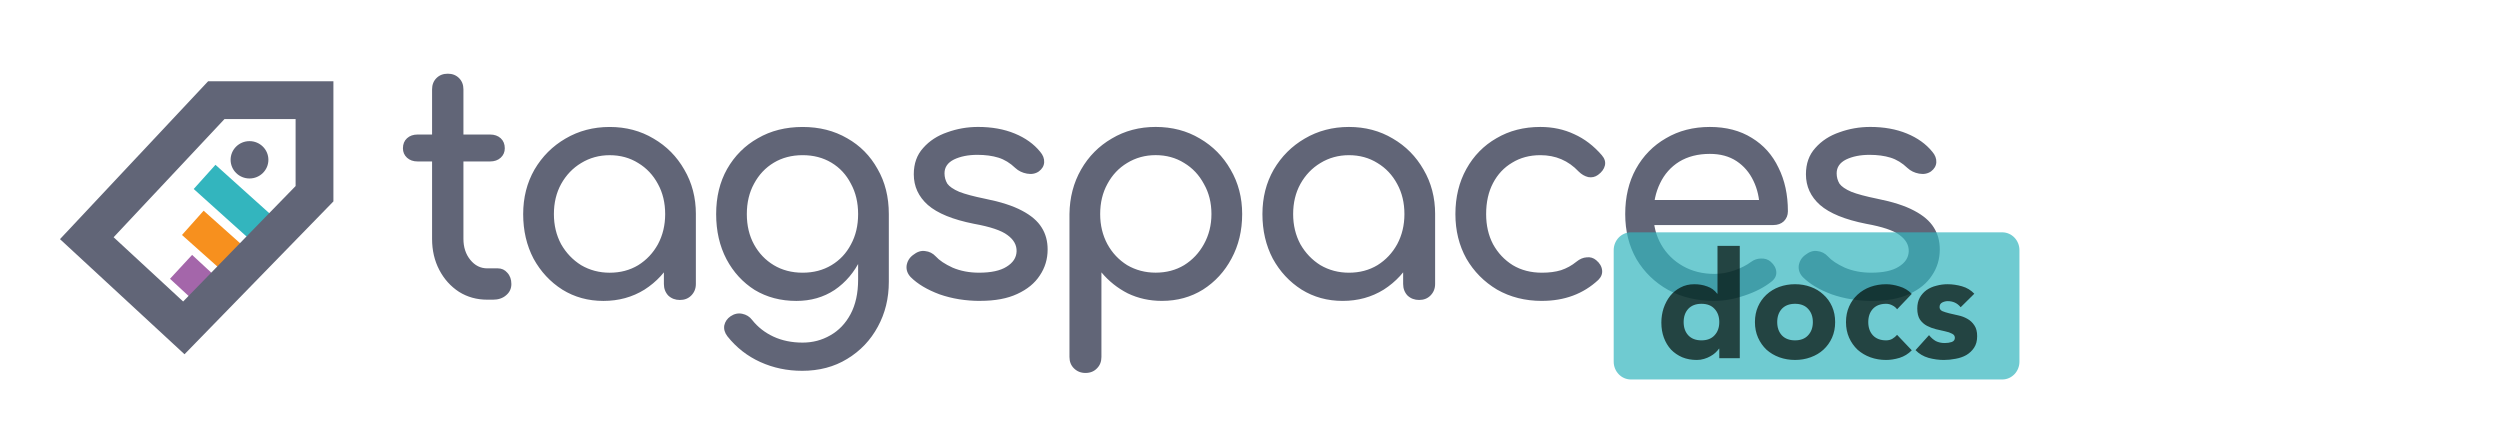
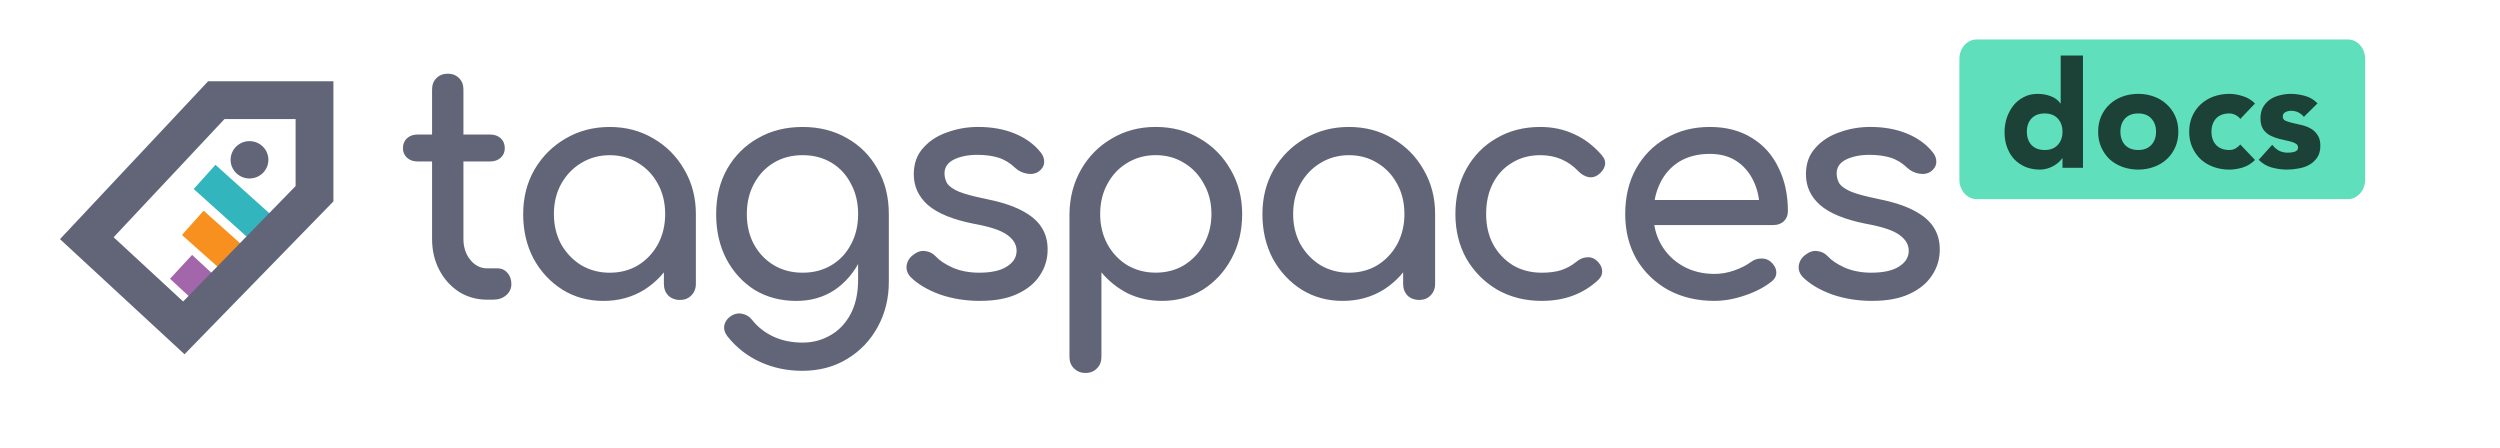
<svg xmlns="http://www.w3.org/2000/svg" width="190mm" height="34mm" version="1.1" viewBox="0 0 190 34" id="svg44">
  <defs id="defs48" />
  <ellipse cx="18.962" cy="12.145" rx="1.436" ry="1.419" fill="#616577" id="ellipse2" style="stroke-width:0.925" />
  <g id="g14" transform="matrix(0.9246743,0,0,0.9246743,1.951741,0.03591334)">
    <g stroke-width="2.674" id="g10">
      <path d="M 15.219,24.158 12.77,21.893" fill="none" stroke="#a466aa" id="path4" />
      <path d="M 19.601,18.905 14.704,14.501" fill="#f7901e" stroke="#33b5be" id="path6" />
      <path d="M 17.474,21.611 13.736,18.277" fill="#616577" stroke="#f7901e" id="path8" />
    </g>
    <path d="m 15.667,8.195 h 8.072 v 7.689 l -10.741,11.026 -7.974,-7.372 z" fill="none" stroke="#616577" stroke-width="3.107" id="path12" />
  </g>
  <g fill="#616577" stroke-width="0.265px" aria-label="TagSpaces Docs" id="g42" transform="matrix(1.119809,0,0,1.119809,-0.3378464,-3.905977)">
    <path d="m 33.37,23.827 c -0.709,0 -1.347,-0.177 -1.914,-0.531 -0.567,-0.369 -1.014,-0.865 -1.34,-1.489 -0.327,-0.624 -0.49,-1.326 -0.49,-2.107 V 9.554 c 0,-0.312 0.099,-0.567 0.298,-0.766 0.198,-0.198 0.454,-0.298 0.766,-0.298 0.312,0 0.567,0.099 0.766,0.298 0.198,0.198 0.298,0.454 0.298,0.766 V 19.701 c 0,0.567 0.156,1.042 0.468,1.425 0.312,0.383 0.695,0.575 1.148,0.575 h 0.724 c 0.255,0 0.468,0.099 0.638,0.297 0.184,0.198 0.276,0.454 0.276,0.766 0,0.312 -0.12,0.567 -0.361,0.766 -0.227,0.198 -0.525,0.298 -0.894,0.298 z m -4.722,-9.381 c -0.298,0 -0.539,-0.085 -0.724,-0.254 -0.184,-0.171 -0.276,-0.384 -0.276,-0.639 0,-0.284 0.092,-0.511 0.276,-0.681 0.185,-0.17 0.426,-0.254 0.724,-0.254 h 4.913 c 0.298,0 0.539,0.085 0.724,0.254 0.184,0.17 0.276,0.397 0.276,0.681 0,0.255 -0.092,0.468 -0.276,0.638 -0.185,0.17 -0.426,0.255 -0.724,0.255 z m 12.607,9.465 c -1.035,0 -1.964,-0.255 -2.787,-0.766 -0.823,-0.524 -1.475,-1.226 -1.957,-2.106 -0.468,-0.893 -0.702,-1.9 -0.702,-3.02 0,-1.12 0.255,-2.127 0.766,-3.02 0.524,-0.893 1.226,-1.595 2.106,-2.106 0.893,-0.525 1.893,-0.788 3,-0.788 1.105,0 2.098,0.263 2.977,0.788 0.879,0.511 1.574,1.212 2.085,2.106 0.524,0.893 0.787,1.9 0.787,3.02 h -0.829 c 0,1.12 -0.241,2.127 -0.724,3.02 -0.468,0.879 -1.113,1.581 -1.935,2.106 -0.823,0.511 -1.752,0.766 -2.787,0.766 z m 0.426,-1.914 c 0.723,0 1.368,-0.17 1.935,-0.511 0.567,-0.354 1.014,-0.829 1.341,-1.425 0.326,-0.609 0.489,-1.29 0.489,-2.042 0,-0.766 -0.163,-1.447 -0.49,-2.042 C 44.63,15.368 44.183,14.894 43.616,14.553 43.049,14.198 42.404,14.021 41.681,14.021 c -0.71,0 -1.355,0.177 -1.936,0.532 -0.567,0.34 -1.021,0.815 -1.361,1.424 -0.327,0.596 -0.49,1.277 -0.49,2.042 0,0.752 0.163,1.432 0.49,2.042 0.34,0.596 0.794,1.071 1.361,1.425 0.582,0.34 1.227,0.511 1.936,0.511 z m 4.764,1.85 c -0.312,0 -0.574,-0.099 -0.787,-0.298 -0.199,-0.212 -0.299,-0.475 -0.299,-0.787 v -3.255 l 0.405,-2.254 1.765,0.766 v 4.743 c 0,0.312 -0.106,0.574 -0.318,0.787 -0.198,0.198 -0.454,0.298 -0.766,0.298 z m 7.906,0.064 c -1.063,0 -2.006,-0.248 -2.829,-0.744 -0.808,-0.511 -1.446,-1.206 -1.914,-2.085 -0.468,-0.893 -0.702,-1.914 -0.702,-3.063 0,-1.163 0.248,-2.183 0.744,-3.063 0.511,-0.894 1.206,-1.589 2.085,-2.085 0.879,-0.511 1.893,-0.766 3.042,-0.766 1.134,0 2.141,0.255 3.02,0.766 0.879,0.496 1.567,1.191 2.063,2.085 0.51,0.879 0.765,1.9 0.765,3.063 h -1.255 c 0,1.149 -0.22,2.17 -0.659,3.063 -0.425,0.879 -1.014,1.574 -1.765,2.085 -0.751,0.496 -1.616,0.744 -2.595,0.744 z m 0.382,4.743 c -1.007,0 -1.95,-0.198 -2.828,-0.595 -0.879,-0.398 -1.624,-0.979 -2.234,-1.745 -0.185,-0.241 -0.256,-0.489 -0.213,-0.744 0.057,-0.255 0.198,-0.461 0.426,-0.617 0.255,-0.17 0.517,-0.226 0.787,-0.17 0.284,0.057 0.511,0.198 0.681,0.425 0.383,0.482 0.865,0.858 1.446,1.128 0.582,0.269 1.241,0.404 1.978,0.404 0.68,0 1.304,-0.163 1.871,-0.49 0.582,-0.326 1.043,-0.808 1.383,-1.446 0.34,-0.638 0.511,-1.418 0.511,-2.339 v -3.02 l 0.702,-1.872 1.382,0.447 v 4.595 c 0,1.12 -0.248,2.134 -0.744,3.041 -0.496,0.922 -1.191,1.652 -2.084,2.191 -0.879,0.539 -1.901,0.808 -3.064,0.808 z m 0.043,-6.658 c 0.737,0 1.39,-0.17 1.957,-0.511 0.567,-0.34 1.007,-0.808 1.319,-1.404 0.326,-0.595 0.489,-1.283 0.489,-2.063 0,-0.78 -0.163,-1.468 -0.49,-2.063 -0.312,-0.609 -0.751,-1.084 -1.319,-1.425 -0.567,-0.34 -1.218,-0.511 -1.956,-0.511 -0.737,0 -1.39,0.17 -1.958,0.511 -0.567,0.34 -1.014,0.816 -1.34,1.425 -0.327,0.595 -0.49,1.283 -0.49,2.063 0,0.78 0.163,1.468 0.49,2.063 0.327,0.595 0.773,1.063 1.34,1.404 0.567,0.34 1.22,0.511 1.958,0.511 z m 12.053,1.914 c -0.992,0 -1.914,-0.149 -2.765,-0.447 -0.837,-0.312 -1.489,-0.702 -1.957,-1.17 -0.213,-0.227 -0.305,-0.482 -0.277,-0.766 0.043,-0.298 0.185,-0.539 0.426,-0.723 0.283,-0.227 0.56,-0.32 0.829,-0.277 0.284,0.028 0.525,0.149 0.724,0.362 0.241,0.269 0.624,0.525 1.149,0.766 0.538,0.227 1.134,0.34 1.786,0.34 0.823,0 1.446,-0.135 1.871,-0.404 0.44,-0.269 0.667,-0.617 0.681,-1.042 0.014,-0.426 -0.191,-0.795 -0.617,-1.106 -0.411,-0.312 -1.17,-0.567 -2.276,-0.766 -1.432,-0.284 -2.474,-0.709 -3.127,-1.277 -0.638,-0.567 -0.957,-1.262 -0.957,-2.084 0,-0.724 0.213,-1.319 0.639,-1.787 0.425,-0.482 0.971,-0.837 1.637,-1.064 0.666,-0.241 1.361,-0.362 2.085,-0.362 0.936,0 1.765,0.149 2.488,0.447 0.724,0.298 1.298,0.709 1.724,1.233 0.198,0.227 0.29,0.468 0.276,0.724 -0.014,0.241 -0.135,0.446 -0.362,0.616 -0.227,0.156 -0.496,0.206 -0.808,0.149 -0.312,-0.057 -0.574,-0.184 -0.787,-0.382 -0.355,-0.34 -0.738,-0.574 -1.149,-0.702 -0.411,-0.127 -0.886,-0.191 -1.424,-0.191 -0.624,0 -1.156,0.106 -1.596,0.318 -0.425,0.214 -0.638,0.526 -0.638,0.936 0,0.255 0.064,0.489 0.191,0.702 0.142,0.198 0.411,0.383 0.808,0.553 0.397,0.156 0.979,0.312 1.745,0.468 1.063,0.212 1.9,0.482 2.51,0.808 0.624,0.326 1.07,0.709 1.34,1.148 0.27,0.425 0.405,0.921 0.405,1.489 0,0.653 -0.177,1.241 -0.532,1.765 -0.34,0.525 -0.851,0.943 -1.532,1.255 -0.666,0.312 -1.503,0.468 -2.51,0.468 z m 7.141,4.89 c -0.312,0 -0.574,-0.106 -0.787,-0.319 -0.198,-0.198 -0.298,-0.453 -0.298,-0.765 v -9.699 c 0.014,-1.12 0.276,-2.127 0.787,-3.02 0.511,-0.894 1.206,-1.596 2.085,-2.107 0.879,-0.524 1.872,-0.787 2.977,-0.787 1.12,0 2.12,0.262 3,0.787 0.879,0.511 1.574,1.213 2.085,2.107 0.524,0.893 0.787,1.9 0.787,3.02 0,1.12 -0.241,2.127 -0.724,3.02 -0.468,0.879 -1.113,1.581 -1.935,2.106 -0.823,0.511 -1.752,0.766 -2.787,0.766 -0.837,0 -1.609,-0.17 -2.319,-0.511 -0.695,-0.355 -1.29,-0.83 -1.787,-1.425 v 5.743 c 0,0.312 -0.099,0.567 -0.298,0.766 -0.198,0.212 -0.461,0.318 -0.787,0.318 z m 4.764,-6.807 c 0.724,0 1.369,-0.17 1.936,-0.511 0.567,-0.354 1.014,-0.829 1.34,-1.424 0.34,-0.61 0.511,-1.291 0.511,-2.042 0,-0.766 -0.17,-1.447 -0.511,-2.042 -0.326,-0.61 -0.773,-1.085 -1.34,-1.425 -0.567,-0.355 -1.212,-0.532 -1.936,-0.532 -0.709,0 -1.354,0.177 -1.935,0.532 -0.567,0.34 -1.014,0.816 -1.341,1.425 -0.326,0.595 -0.489,1.276 -0.489,2.042 0,0.752 0.163,1.433 0.49,2.042 0.326,0.595 0.773,1.07 1.34,1.424 0.581,0.34 1.226,0.511 1.935,0.511 z m 12.693,1.917 c -1.035,0 -1.964,-0.255 -2.787,-0.766 -0.823,-0.524 -1.475,-1.226 -1.957,-2.106 -0.468,-0.893 -0.702,-1.9 -0.702,-3.02 0,-1.12 0.255,-2.127 0.766,-3.02 0.524,-0.893 1.226,-1.595 2.106,-2.106 0.893,-0.525 1.893,-0.788 3,-0.788 1.105,0 2.098,0.263 2.977,0.788 0.879,0.511 1.574,1.212 2.085,2.106 0.524,0.893 0.787,1.9 0.787,3.02 h -0.829 c 0,1.12 -0.241,2.127 -0.724,3.02 -0.468,0.879 -1.113,1.581 -1.935,2.106 -0.823,0.511 -1.752,0.766 -2.787,0.766 z m 0.426,-1.914 c 0.723,0 1.368,-0.17 1.935,-0.511 0.567,-0.354 1.014,-0.829 1.341,-1.425 0.326,-0.609 0.489,-1.29 0.489,-2.042 0,-0.766 -0.163,-1.447 -0.49,-2.042 -0.326,-0.609 -0.773,-1.084 -1.34,-1.424 -0.567,-0.355 -1.212,-0.532 -1.935,-0.532 -0.71,0 -1.355,0.177 -1.936,0.532 -0.567,0.34 -1.021,0.815 -1.361,1.424 -0.327,0.596 -0.49,1.277 -0.49,2.042 0,0.752 0.163,1.432 0.49,2.042 0.34,0.596 0.794,1.071 1.361,1.425 0.582,0.34 1.227,0.511 1.936,0.511 z m 4.764,1.85 c -0.312,0 -0.574,-0.099 -0.787,-0.298 -0.199,-0.212 -0.299,-0.475 -0.299,-0.787 v -3.255 l 0.405,-2.254 1.765,0.766 v 4.743 c 0,0.312 -0.106,0.574 -0.318,0.787 -0.198,0.198 -0.454,0.298 -0.766,0.298 z m 8.331,0.064 c -1.134,0 -2.148,-0.255 -3.042,-0.766 -0.879,-0.524 -1.574,-1.226 -2.084,-2.106 -0.496,-0.893 -0.744,-1.9 -0.744,-3.02 0,-1.149 0.248,-2.17 0.744,-3.063 0.496,-0.894 1.177,-1.589 2.042,-2.085 0.865,-0.511 1.858,-0.766 2.978,-0.766 0.837,0 1.603,0.163 2.298,0.49 0.695,0.312 1.318,0.786 1.871,1.424 0.198,0.227 0.269,0.461 0.213,0.702 -0.057,0.241 -0.213,0.454 -0.468,0.639 -0.198,0.142 -0.418,0.192 -0.659,0.149 -0.241,-0.057 -0.46,-0.184 -0.659,-0.383 -0.695,-0.737 -1.56,-1.106 -2.595,-1.106 -0.723,0 -1.361,0.17 -1.914,0.511 -0.553,0.327 -0.985,0.788 -1.297,1.383 -0.312,0.595 -0.468,1.297 -0.468,2.106 0,0.766 0.156,1.447 0.468,2.042 0.327,0.595 0.773,1.07 1.34,1.424 0.567,0.34 1.227,0.511 1.978,0.511 0.496,0 0.929,-0.057 1.297,-0.17 0.383,-0.128 0.731,-0.32 1.043,-0.575 0.226,-0.185 0.46,-0.284 0.702,-0.298 0.241,-0.028 0.453,0.035 0.638,0.191 0.241,0.198 0.376,0.426 0.404,0.681 0.028,0.241 -0.057,0.46 -0.255,0.659 -1.021,0.95 -2.297,1.424 -3.829,1.424 z m 11.718,0 c -1.177,0 -2.226,-0.248 -3.148,-0.744 -0.908,-0.511 -1.624,-1.206 -2.148,-2.085 -0.511,-0.893 -0.767,-1.914 -0.767,-3.063 0,-1.163 0.241,-2.183 0.724,-3.063 0.496,-0.894 1.177,-1.589 2.042,-2.085 0.865,-0.511 1.858,-0.766 2.978,-0.766 1.106,0 2.056,0.248 2.851,0.744 0.794,0.482 1.397,1.156 1.808,2.022 0.425,0.85 0.638,1.836 0.638,2.956 0,0.269 -0.092,0.496 -0.276,0.68 -0.185,0.17 -0.419,0.255 -0.702,0.255 h -8.573 v -1.701 h 8.509 l -0.872,0.595 c -0.014,-0.709 -0.155,-1.34 -0.425,-1.894 -0.27,-0.567 -0.653,-1.013 -1.149,-1.34 -0.496,-0.326 -1.099,-0.489 -1.808,-0.489 -0.808,0 -1.503,0.177 -2.084,0.532 -0.567,0.354 -1,0.843 -1.298,1.467 -0.298,0.61 -0.447,1.305 -0.447,2.085 0,0.78 0.177,1.475 0.532,2.085 0.354,0.609 0.843,1.091 1.468,1.446 0.624,0.354 1.34,0.531 2.148,0.531 0.44,0 0.886,-0.078 1.34,-0.234 0.469,-0.17 0.844,-0.361 1.128,-0.575 0.213,-0.156 0.44,-0.234 0.681,-0.234 0.255,-0.014 0.475,0.057 0.659,0.213 0.241,0.213 0.368,0.447 0.382,0.702 0.014,0.255 -0.1,0.475 -0.34,0.659 -0.482,0.383 -1.085,0.695 -1.809,0.936 -0.708,0.241 -1.389,0.362 -2.042,0.362 z m 10.712,0 c -0.992,0 -1.914,-0.149 -2.765,-0.447 -0.837,-0.312 -1.489,-0.702 -1.957,-1.17 -0.213,-0.227 -0.305,-0.482 -0.277,-0.766 0.043,-0.298 0.185,-0.539 0.426,-0.723 0.283,-0.227 0.56,-0.32 0.829,-0.277 0.284,0.028 0.525,0.149 0.724,0.362 0.241,0.269 0.624,0.525 1.149,0.766 0.538,0.227 1.134,0.34 1.786,0.34 0.823,0 1.446,-0.135 1.871,-0.404 0.44,-0.269 0.667,-0.617 0.681,-1.042 0.014,-0.426 -0.191,-0.795 -0.617,-1.106 -0.411,-0.312 -1.17,-0.567 -2.276,-0.766 -1.432,-0.284 -2.474,-0.709 -3.127,-1.277 -0.638,-0.567 -0.957,-1.262 -0.957,-2.084 0,-0.724 0.213,-1.319 0.639,-1.787 0.425,-0.482 0.971,-0.837 1.637,-1.064 0.666,-0.241 1.361,-0.362 2.085,-0.362 0.936,0 1.765,0.149 2.488,0.447 0.724,0.298 1.298,0.709 1.724,1.233 0.198,0.227 0.29,0.468 0.276,0.724 -0.015,0.241 -0.135,0.446 -0.362,0.616 -0.227,0.156 -0.496,0.206 -0.808,0.149 -0.312,-0.057 -0.574,-0.184 -0.787,-0.382 -0.355,-0.34 -0.738,-0.574 -1.149,-0.702 -0.411,-0.127 -0.886,-0.191 -1.424,-0.191 -0.624,0 -1.156,0.106 -1.596,0.318 -0.425,0.214 -0.638,0.526 -0.638,0.936 0,0.255 0.064,0.489 0.191,0.702 0.142,0.198 0.411,0.383 0.808,0.553 0.397,0.156 0.979,0.312 1.745,0.468 1.063,0.212 1.9,0.482 2.51,0.808 0.624,0.326 1.07,0.709 1.34,1.148 0.27,0.425 0.405,0.921 0.405,1.489 0,0.653 -0.177,1.241 -0.532,1.765 -0.34,0.525 -0.851,0.943 -1.532,1.255 -0.666,0.312 -1.503,0.468 -2.51,0.468 z" style="fill:#616577;fill-opacity:1;stroke-width:0.249px" fill="gray" aria-label="tagspaces pro" id="path1" />
-     <rect style="opacity:0.705;fill:#33b5be;fill-opacity:1;stroke-width:0.284;stroke-dasharray:none;paint-order:markers stroke fill" id="rect2" width="27.538" height="9.987" x="109.821" y="19.256" ry="1.21" rx="1.169" />
+     <rect style="opacity:0.705;fill:#1dd19f;fill-opacity:1;stroke-width:0.296;stroke-dasharray:none;paint-order:markers stroke fill" id="rect2" width="27.538" height="10.836" x="133.283" y="6.167" ry="1.314" rx="1.169" />
  </g>
-   <path style="font-weight:bold;font-size:11.289px;font-family:Avenir;-inkscape-font-specification:'Avenir Bold';opacity:0.705;fill:#000600;fill-opacity:0.972;stroke-width:0.213;paint-order:markers stroke fill" d="m 132.224,27.221 h -1.558 v -0.722 h -0.023 q -0.102,0.147 -0.271,0.305 -0.158,0.147 -0.384,0.271 -0.214,0.124 -0.485,0.203 -0.26,0.079 -0.542,0.079 -0.61,0 -1.106,-0.203 -0.497,-0.214 -0.858,-0.587 -0.35,-0.384 -0.542,-0.903 -0.192,-0.519 -0.192,-1.14 0,-0.576 0.169,-1.095 0.181,-0.531 0.497,-0.937 0.327,-0.406 0.79,-0.643 0.463,-0.248 1.05,-0.248 0.531,0 0.982,0.169 0.463,0.158 0.756,0.553 h 0.023 v -3.635 h 1.693 z m -1.558,-2.743 q 0,-0.621 -0.361,-1.005 -0.35,-0.384 -0.993,-0.384 -0.643,0 -1.005,0.384 -0.35,0.384 -0.35,1.005 0,0.621 0.35,1.005 0.361,0.384 1.005,0.384 0.643,0 0.993,-0.384 0.361,-0.384 0.361,-1.005 z m 2.709,0 q 0,-0.655 0.237,-1.185 0.237,-0.531 0.643,-0.903 0.418,-0.384 0.971,-0.587 0.564,-0.203 1.197,-0.203 0.632,0 1.185,0.203 0.564,0.203 0.971,0.587 0.418,0.373 0.655,0.903 0.237,0.531 0.237,1.185 0,0.655 -0.237,1.185 -0.237,0.531 -0.655,0.914 -0.406,0.373 -0.971,0.576 -0.553,0.203 -1.185,0.203 -0.632,0 -1.197,-0.203 -0.553,-0.203 -0.971,-0.576 -0.406,-0.384 -0.643,-0.914 -0.237,-0.531 -0.237,-1.185 z m 1.693,0 q 0,0.621 0.35,1.005 0.361,0.384 1.005,0.384 0.643,0 0.993,-0.384 0.361,-0.384 0.361,-1.005 0,-0.621 -0.361,-1.005 -0.35,-0.384 -0.993,-0.384 -0.643,0 -1.005,0.384 -0.35,0.384 -0.35,1.005 z m 9.11,-0.971 q -0.124,-0.181 -0.35,-0.294 -0.226,-0.124 -0.485,-0.124 -0.643,0 -1.005,0.384 -0.35,0.384 -0.35,1.005 0,0.621 0.35,1.005 0.361,0.384 1.005,0.384 0.282,0 0.485,-0.124 0.203,-0.124 0.35,-0.294 l 1.118,1.174 q -0.395,0.406 -0.937,0.576 -0.531,0.158 -1.016,0.158 -0.632,0 -1.197,-0.203 -0.553,-0.203 -0.971,-0.576 -0.406,-0.384 -0.643,-0.914 -0.237,-0.531 -0.237,-1.185 0,-0.655 0.237,-1.185 0.237,-0.531 0.643,-0.903 0.418,-0.384 0.971,-0.587 0.564,-0.203 1.197,-0.203 0.485,0 1.016,0.169 0.542,0.158 0.937,0.564 z m 4.832,-0.158 q -0.373,-0.463 -0.982,-0.463 -0.214,0 -0.418,0.102 -0.203,0.102 -0.203,0.35 0,0.203 0.203,0.305 0.214,0.09 0.531,0.169 0.327,0.068 0.689,0.158 0.373,0.079 0.689,0.26 0.327,0.181 0.531,0.497 0.214,0.305 0.214,0.824 0,0.531 -0.237,0.881 -0.226,0.339 -0.587,0.553 -0.361,0.203 -0.813,0.282 -0.452,0.09 -0.892,0.09 -0.576,0 -1.163,-0.158 -0.587,-0.169 -0.993,-0.587 l 1.027,-1.14 q 0.237,0.294 0.519,0.452 0.294,0.147 0.677,0.147 0.294,0 0.531,-0.079 0.237,-0.09 0.237,-0.316 0,-0.214 -0.214,-0.316 -0.203,-0.113 -0.531,-0.181 -0.316,-0.079 -0.689,-0.158 -0.361,-0.09 -0.689,-0.26 -0.316,-0.169 -0.531,-0.474 -0.203,-0.316 -0.203,-0.835 0,-0.485 0.192,-0.835 0.203,-0.35 0.519,-0.576 0.327,-0.226 0.745,-0.327 0.418,-0.113 0.847,-0.113 0.542,0 1.095,0.158 0.553,0.158 0.937,0.564 z" id="text2" aria-label="docs" />
+   <path style="font-weight:bold;font-size:11.289px;font-family:Avenir;-inkscape-font-specification:'Avenir Bold';opacity:0.705;fill:#000000;fill-opacity:1;stroke-width:0.213;paint-order:markers stroke fill" d="m 158.307,12.754 h -1.558 v -0.722 h -0.023 q -0.102,0.147 -0.271,0.305 -0.158,0.147 -0.384,0.271 -0.214,0.124 -0.485,0.203 -0.26,0.079 -0.542,0.079 -0.61,0 -1.106,-0.203 -0.497,-0.214 -0.858,-0.587 -0.35,-0.384 -0.542,-0.903 -0.192,-0.519 -0.192,-1.14 0,-0.576 0.169,-1.095 0.181,-0.531 0.497,-0.937 0.327,-0.406 0.79,-0.643 0.463,-0.248 1.05,-0.248 0.531,0 0.982,0.169 0.463,0.158 0.756,0.553 h 0.023 v -3.635 h 1.693 z m -1.558,-2.743 q 0,-0.621 -0.361,-1.005 -0.35,-0.384 -0.993,-0.384 -0.643,0 -1.005,0.384 -0.35,0.384 -0.35,1.005 0,0.621 0.35,1.005 0.361,0.384 1.005,0.384 0.643,0 0.993,-0.384 0.361,-0.384 0.361,-1.005 z m 2.709,0 q 0,-0.655 0.237,-1.185 0.237,-0.531 0.643,-0.903 0.418,-0.384 0.971,-0.587 0.564,-0.203 1.197,-0.203 0.632,0 1.185,0.203 0.564,0.203 0.971,0.587 0.418,0.373 0.655,0.903 0.237,0.531 0.237,1.185 0,0.655 -0.237,1.185 -0.237,0.531 -0.655,0.914 -0.406,0.373 -0.971,0.576 -0.553,0.203 -1.185,0.203 -0.632,0 -1.197,-0.203 -0.553,-0.203 -0.971,-0.576 -0.406,-0.384 -0.643,-0.914 -0.237,-0.531 -0.237,-1.185 z m 1.693,0 q 0,0.621 0.35,1.005 0.361,0.384 1.005,0.384 0.643,0 0.993,-0.384 0.361,-0.384 0.361,-1.005 0,-0.621 -0.361,-1.005 -0.35,-0.384 -0.993,-0.384 -0.643,0 -1.005,0.384 -0.35,0.384 -0.35,1.005 z m 9.11,-0.971 q -0.124,-0.181 -0.35,-0.294 -0.226,-0.124 -0.485,-0.124 -0.643,0 -1.005,0.384 -0.35,0.384 -0.35,1.005 0,0.621 0.35,1.005 0.361,0.384 1.005,0.384 0.282,0 0.485,-0.124 0.203,-0.124 0.35,-0.294 l 1.118,1.174 q -0.395,0.406 -0.937,0.576 -0.531,0.158 -1.016,0.158 -0.632,0 -1.197,-0.203 -0.553,-0.203 -0.971,-0.576 -0.406,-0.384 -0.643,-0.914 -0.237,-0.531 -0.237,-1.185 0,-0.655 0.237,-1.185 0.237,-0.531 0.643,-0.903 0.418,-0.384 0.971,-0.587 0.564,-0.203 1.197,-0.203 0.485,0 1.016,0.169 0.542,0.158 0.937,0.564 z m 4.832,-0.158 q -0.373,-0.463 -0.982,-0.463 -0.214,0 -0.418,0.102 -0.203,0.102 -0.203,0.35 0,0.203 0.203,0.305 0.214,0.09 0.531,0.169 0.327,0.068 0.689,0.158 0.373,0.079 0.689,0.26 0.327,0.181 0.531,0.497 0.214,0.305 0.214,0.824 0,0.531 -0.237,0.881 -0.226,0.339 -0.587,0.553 -0.361,0.203 -0.813,0.282 -0.452,0.09 -0.892,0.09 -0.576,0 -1.163,-0.158 -0.587,-0.169 -0.993,-0.587 l 1.027,-1.14 q 0.237,0.294 0.519,0.452 0.294,0.147 0.677,0.147 0.294,0 0.531,-0.079 0.237,-0.09 0.237,-0.316 0,-0.214 -0.214,-0.316 -0.203,-0.113 -0.531,-0.181 -0.316,-0.079 -0.689,-0.158 -0.361,-0.09 -0.689,-0.26 -0.316,-0.169 -0.531,-0.474 -0.203,-0.316 -0.203,-0.835 0,-0.485 0.192,-0.835 0.203,-0.35 0.519,-0.576 0.327,-0.226 0.745,-0.327 0.418,-0.113 0.847,-0.113 0.542,0 1.095,0.158 0.553,0.158 0.937,0.564 z" id="text2" aria-label="docs" />
</svg>
